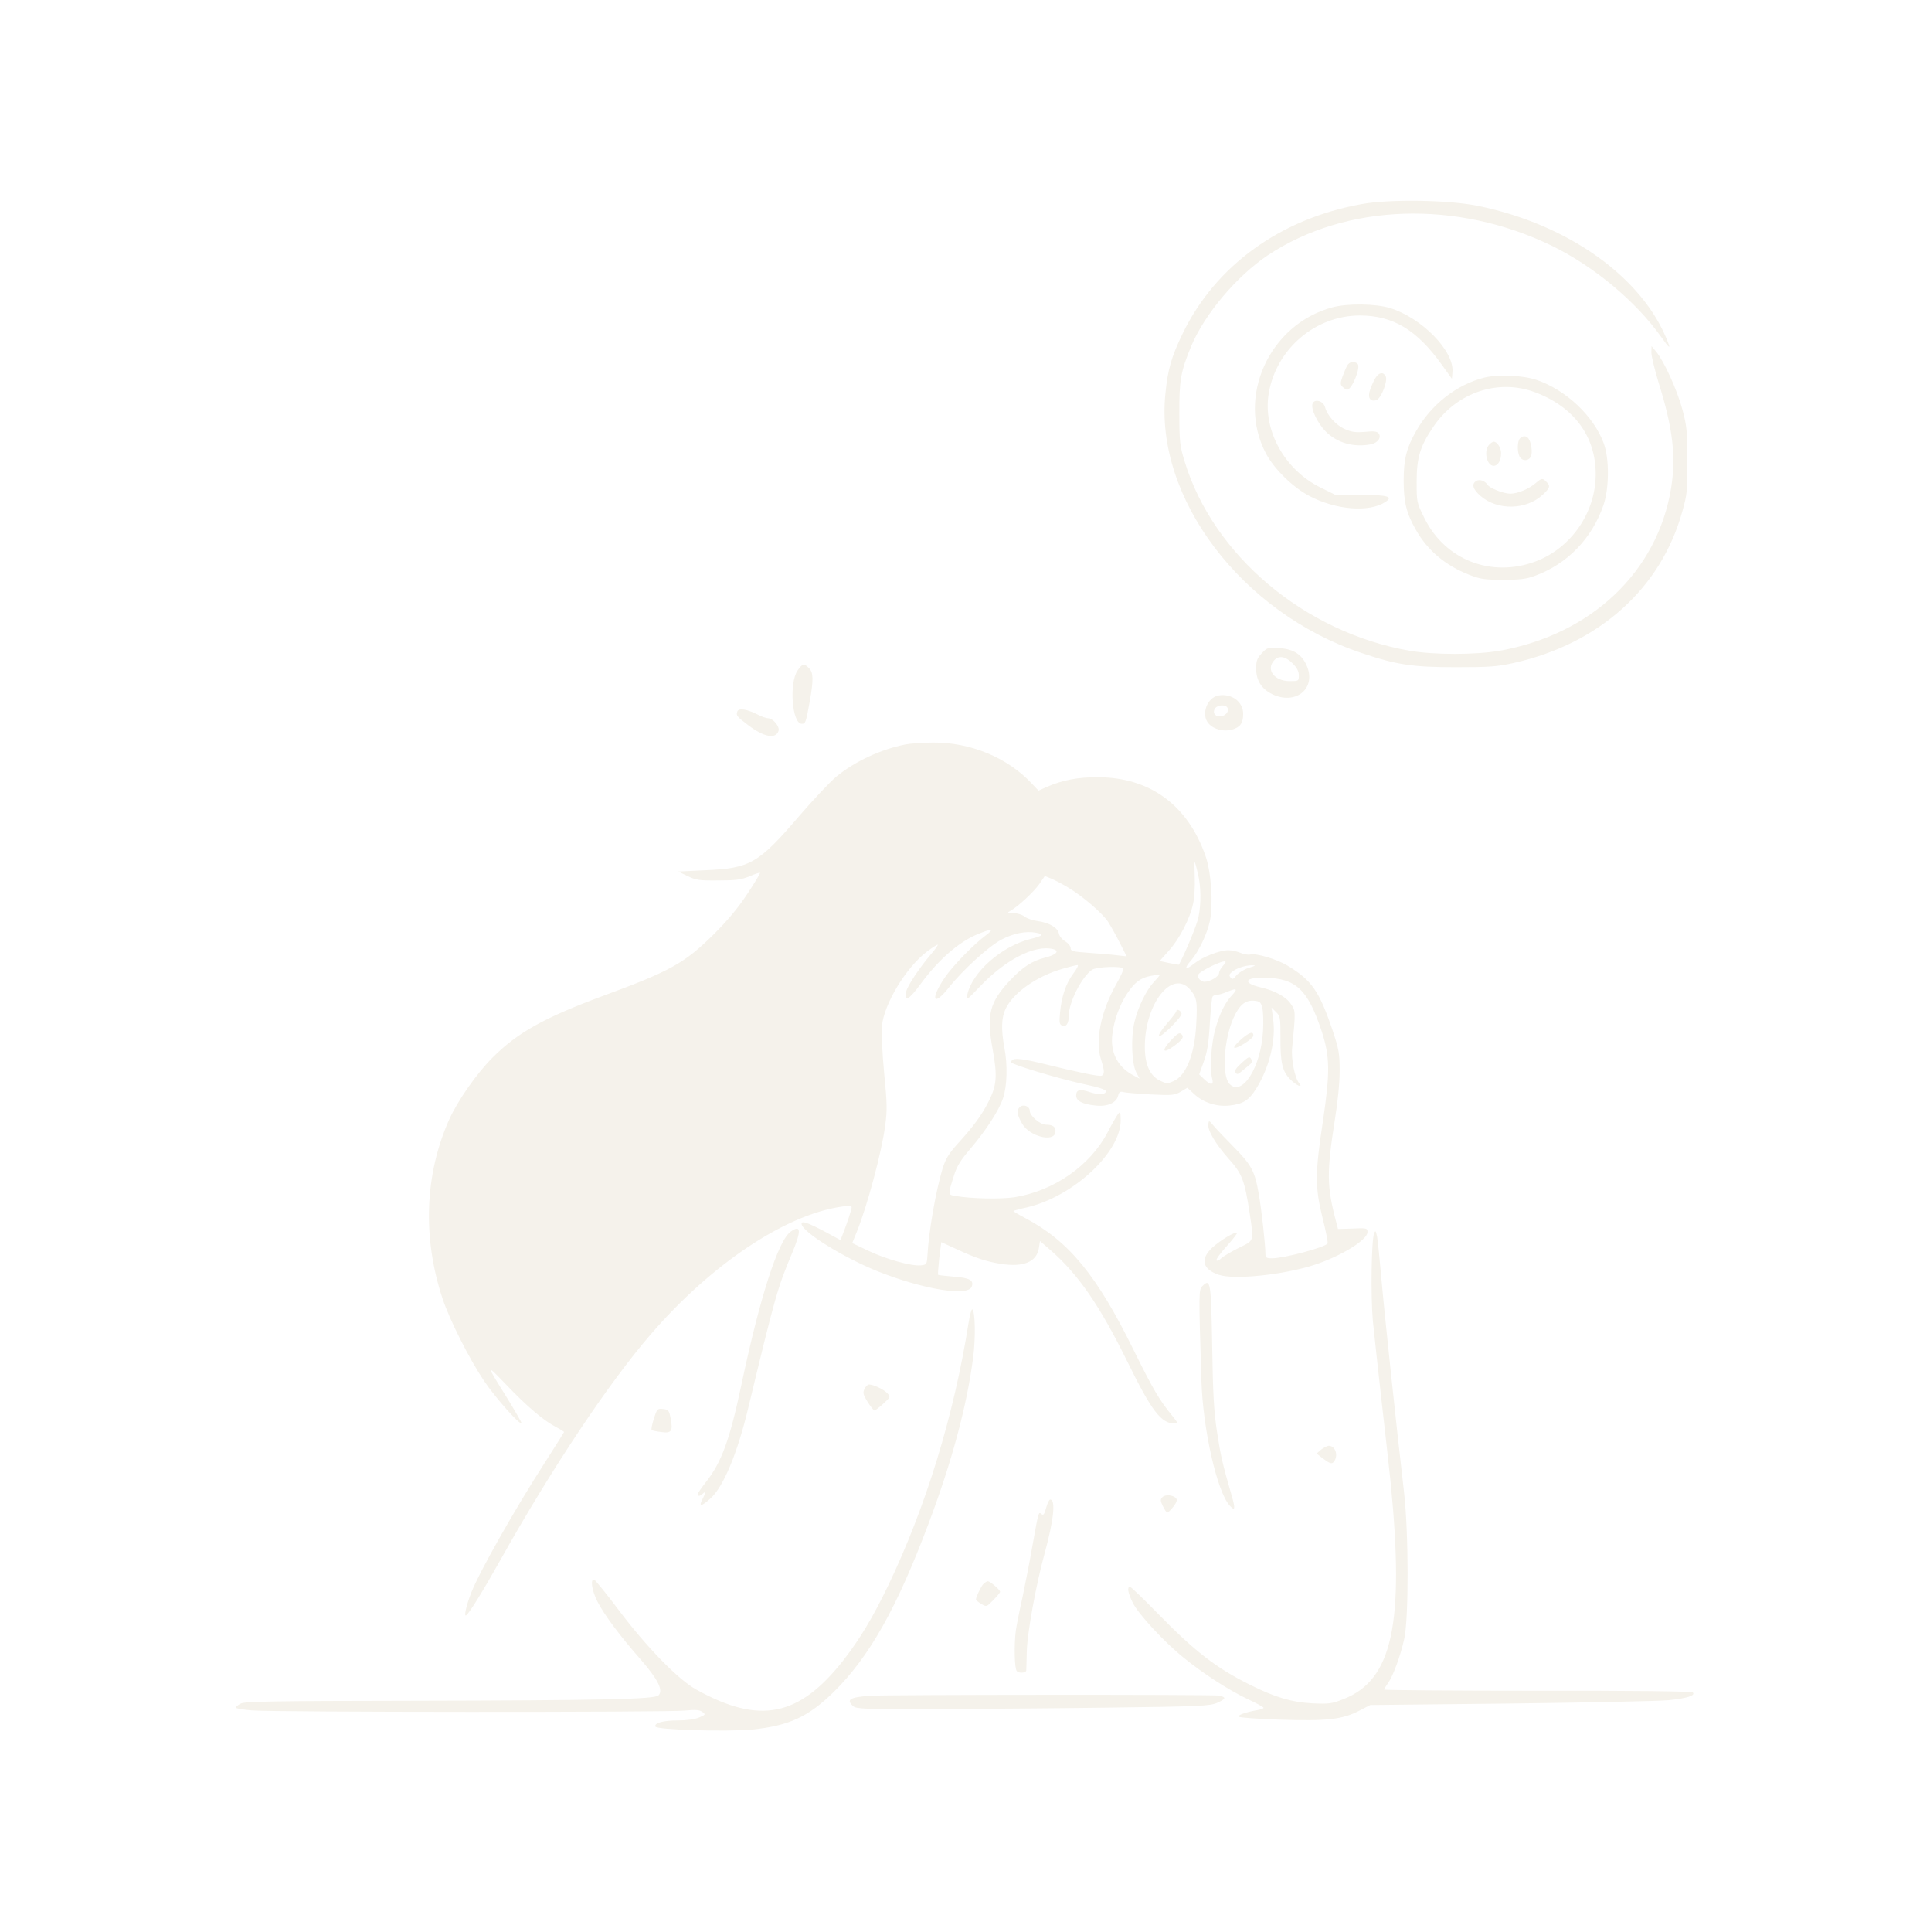
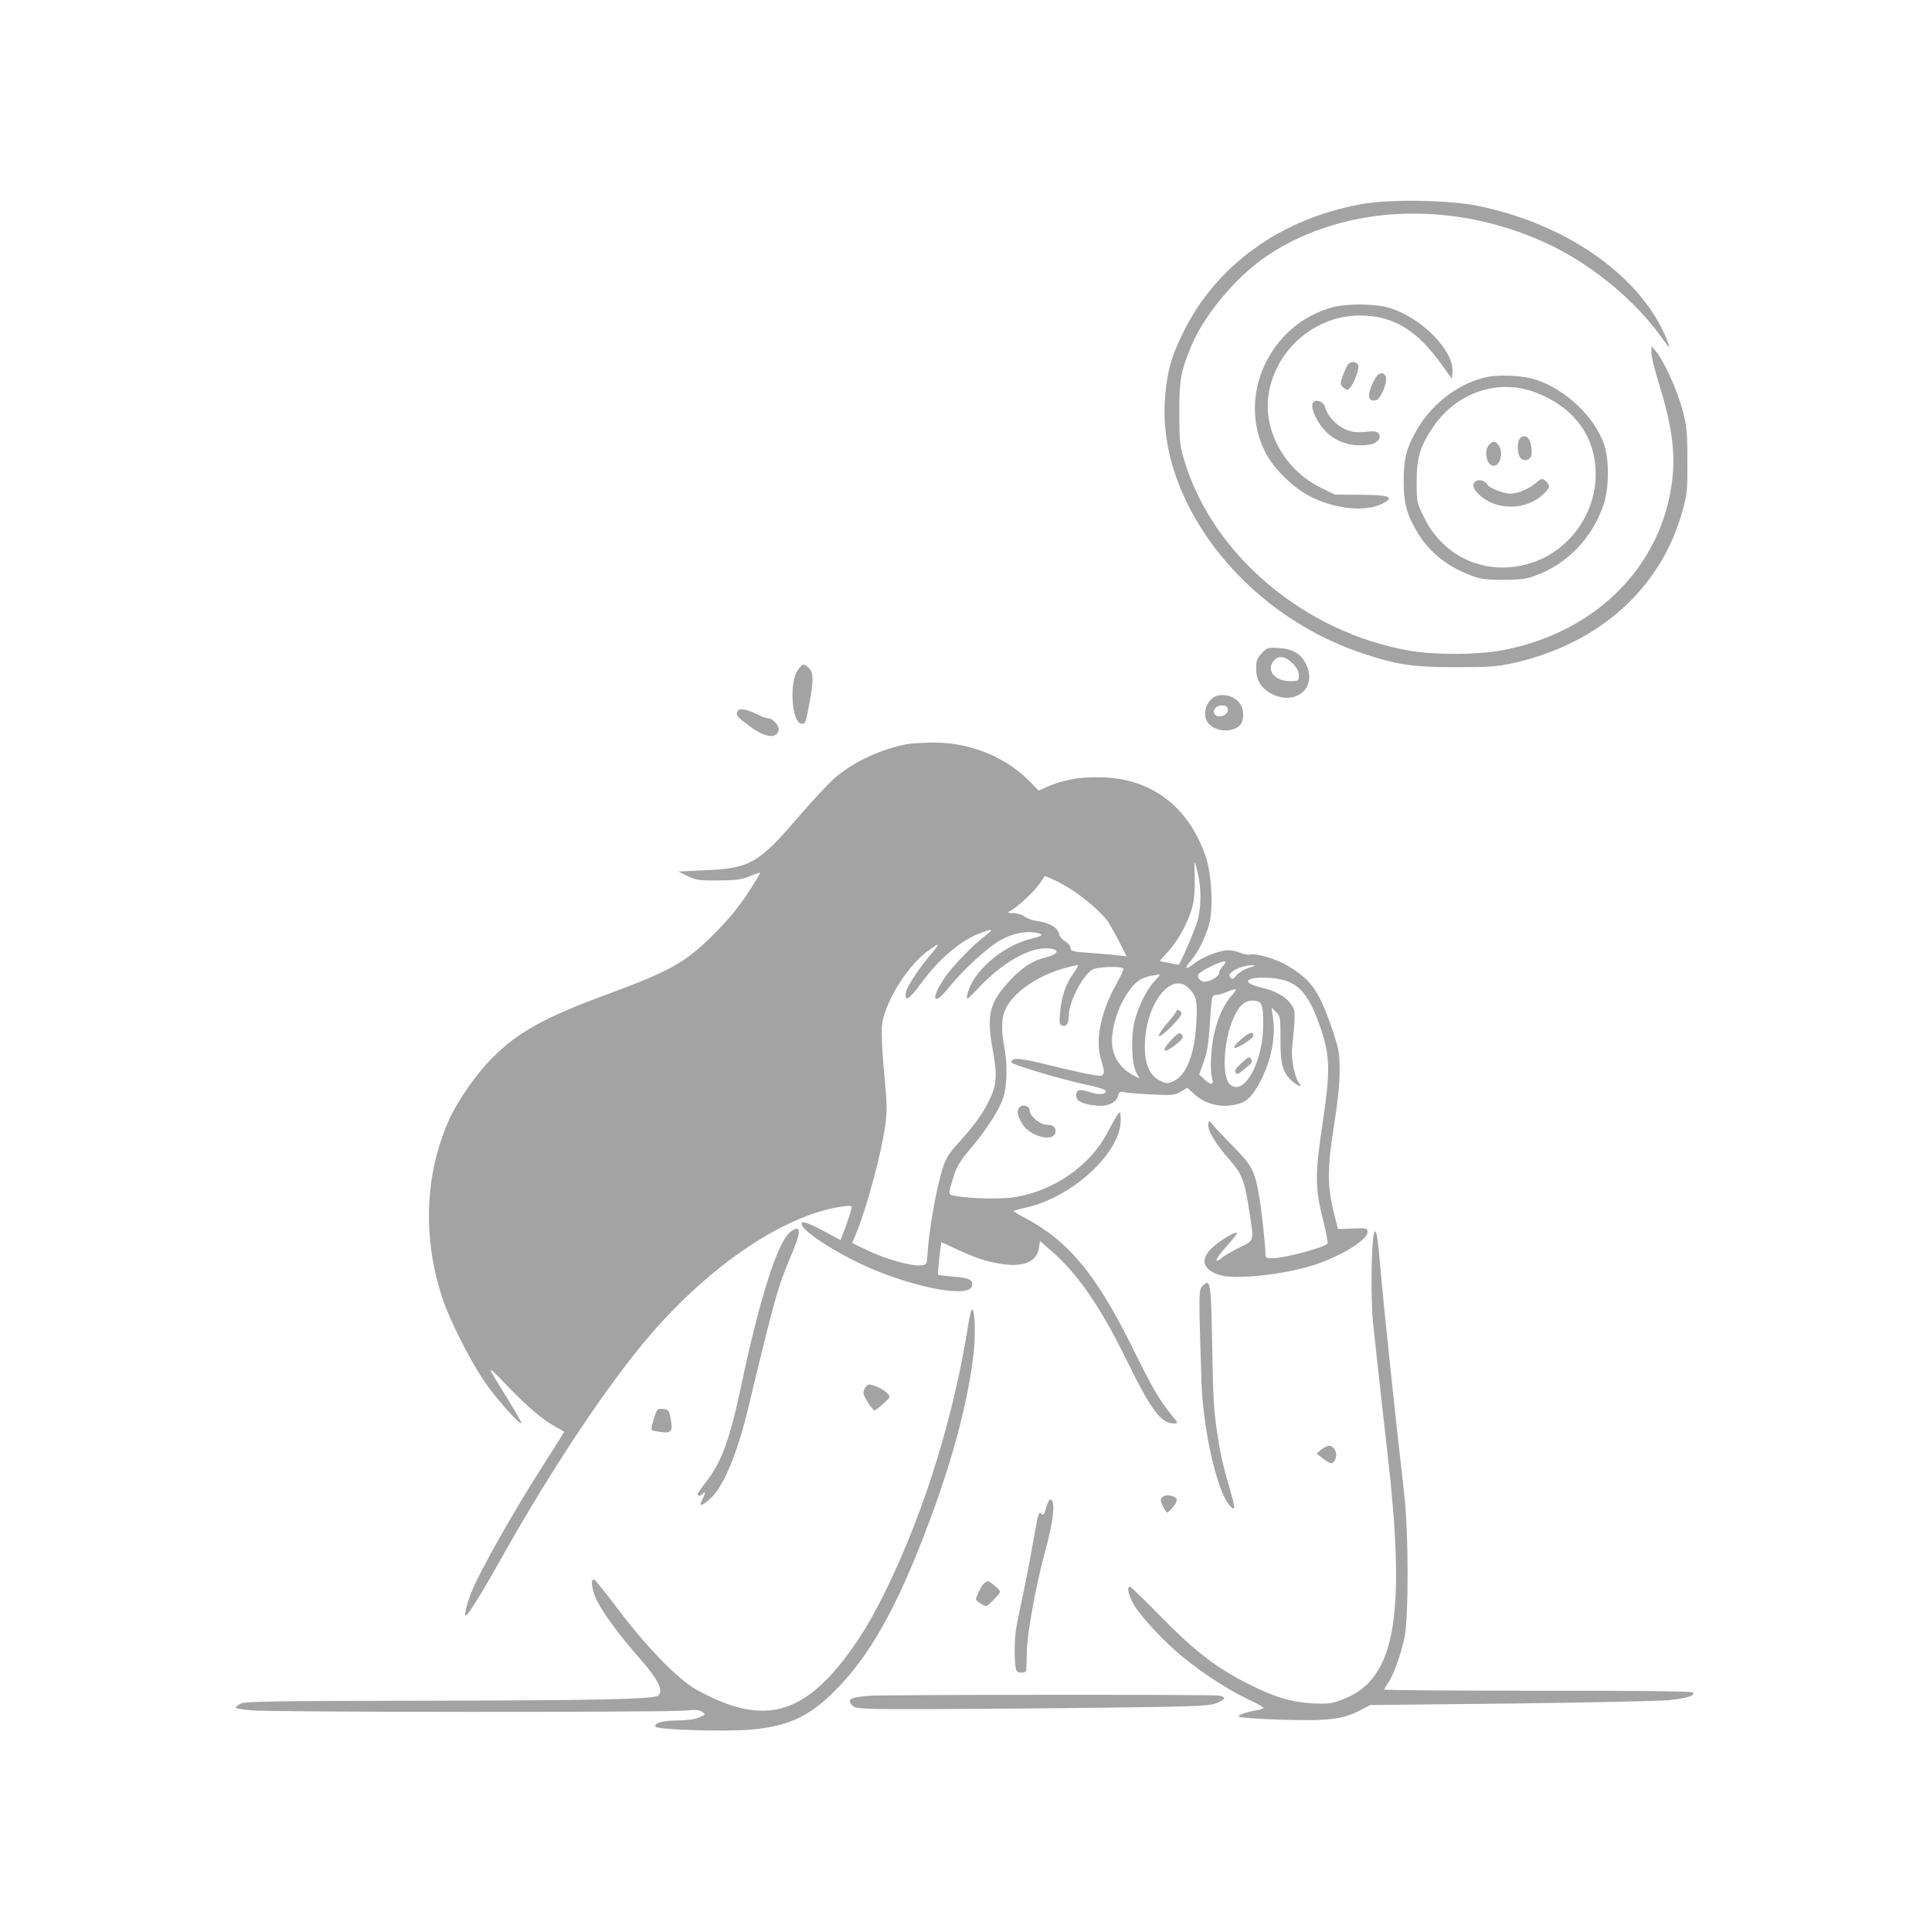
<svg xmlns="http://www.w3.org/2000/svg" version="1.0" width="1040pt" height="1041pt" viewBox="0 0 1040 1041" preserveAspectRatio="xMidYMid meet">
-   <g transform="translate(0,1041) scale(0.1,-0.1)" fill="#F5F2EB" stroke="none">
+   <g transform="translate(0,1041) scale(0.1,-0.1)" fill="#a3a3a3" stroke="none">
    <path d="M7337 9310 c-437 -79 -785 -331 -962 -695 -62 -128 -81 -194 -94 -325 -59 -561 410 -1182 1056 -1398 188 -64 277 -77 508 -77 184 0 223 3 314 23 461 104 793 402 908 817 26 92 28 113 27 275 0 157 -3 185 -27 274 -28 105 -99 260 -141 311 l-25 30 -1 -35 c0 -20 18 -92 39 -162 77 -245 95 -400 67 -570 -74 -449 -430 -786 -922 -874 -133 -23 -355 -23 -489 0 -565 100 -1057 514 -1211 1021 -25 82 -28 105 -28 255 -1 180 7 227 64 365 72 172 245 377 412 489 423 281 1021 300 1533 51 226 -111 450 -297 589 -492 42 -59 50 -65 36 -29 -132 348 -535 637 -1026 737 -159 32 -475 37 -627 9z" />
    <path d="M7181 8754 c-340 -91 -519 -484 -358 -788 44 -83 145 -182 233 -228 144 -76 323 -90 410 -33 45 29 15 38 -134 39 l-138 1 -77 38 c-195 96 -313 311 -279 509 41 239 252 418 491 418 179 0 308 -78 442 -266 l54 -75 3 36 c10 113 -165 292 -336 345 -77 24 -229 26 -311 4z" />
    <path d="M7260 8439 c-6 -11 -17 -38 -25 -59 -12 -35 -12 -42 1 -55 9 -8 20 -15 24 -15 26 0 75 121 57 139 -17 17 -45 13 -57 -10z" />
    <path d="M7414 8375 c-9 -14 -22 -42 -29 -63 -16 -43 -2 -69 33 -58 26 9 63 104 50 129 -13 24 -35 21 -54 -8z" />
    <path d="M7998 8375 c-149 -38 -286 -146 -366 -288 -52 -91 -67 -152 -67 -267 0 -115 15 -176 66 -265 62 -110 159 -192 287 -242 59 -23 82 -27 182 -27 93 0 126 4 174 22 174 64 306 201 368 381 31 91 32 250 1 333 -54 146 -203 287 -362 341 -74 25 -208 31 -283 12z m276 -79 c209 -79 326 -237 326 -441 0 -206 -132 -398 -324 -470 -238 -89 -487 7 -599 233 -42 85 -42 86 -42 196 0 131 19 193 91 298 125 184 349 259 548 184z" />
    <path d="M8192 8048 c-15 -15 -16 -72 -2 -99 14 -24 46 -25 60 0 11 21 3 78 -13 99 -12 15 -30 15 -45 0z" />
    <path d="M8026 8014 c-31 -31 -14 -114 24 -114 23 0 40 28 40 69 0 28 -21 61 -40 61 -5 0 -16 -7 -24 -16z" />
    <path d="M7957 7819 c-28 -16 -20 -45 23 -82 92 -79 247 -75 335 8 39 36 42 47 19 69 -20 21 -26 20 -55 -5 -36 -32 -99 -59 -139 -59 -37 0 -113 30 -124 49 -13 20 -41 30 -59 20z" />
    <path d="M7074 8235 c-11 -27 27 -106 71 -150 62 -62 151 -87 244 -69 37 8 58 38 41 59 -9 11 -27 13 -74 8 -50 -4 -72 -1 -108 15 -48 21 -95 73 -107 119 -9 33 -57 46 -67 18z" />
    <path d="M6800 6890 c-25 -27 -30 -40 -30 -83 0 -63 29 -109 86 -137 123 -60 235 25 190 145 -26 67 -72 98 -152 103 -61 4 -65 3 -94 -28z m166 -54 c24 -24 34 -43 34 -65 0 -30 -1 -31 -49 -31 -83 0 -130 62 -84 112 25 28 61 22 99 -16z" />
    <path d="M4299 6798 c-47 -66 -31 -288 22 -288 20 0 22 4 43 120 21 118 20 156 -4 180 -27 27 -35 25 -61 -12z" />
    <path d="M6569 6663 c-64 -10 -98 -104 -55 -152 29 -32 82 -45 127 -32 44 13 59 35 59 85 0 64 -61 110 -131 99z m47 -68 c9 -21 -14 -45 -43 -45 -28 0 -40 24 -23 45 16 19 59 19 66 0z" />
    <path d="M3974 6577 c-8 -22 -3 -28 58 -74 85 -65 149 -77 164 -31 7 24 -30 68 -57 68 -10 0 -35 9 -56 20 -57 29 -101 36 -109 17z" />
    <path d="M4881 6399 c-133 -26 -273 -91 -373 -173 -35 -29 -125 -125 -200 -212 -220 -257 -265 -283 -508 -293 l-145 -7 50 -24 c45 -22 62 -25 165 -24 96 0 124 4 169 22 29 13 55 21 57 19 2 -2 -28 -53 -68 -113 -50 -76 -105 -142 -182 -219 -157 -155 -232 -197 -596 -331 -318 -118 -460 -197 -596 -333 -85 -85 -187 -231 -233 -333 -132 -295 -145 -636 -36 -965 38 -115 144 -325 224 -444 61 -91 201 -248 201 -225 0 4 -35 65 -78 135 -115 184 -115 186 -3 69 111 -116 201 -193 269 -228 23 -12 42 -24 42 -26 0 -1 -44 -72 -98 -156 -169 -262 -357 -595 -402 -709 -26 -66 -41 -131 -28 -123 16 10 90 129 188 304 274 489 582 950 807 1210 325 377 722 643 1026 688 42 7 57 6 57 -3 0 -11 -25 -88 -49 -148 l-11 -29 -83 45 c-93 49 -127 61 -127 43 0 -42 227 -183 410 -256 247 -98 486 -137 507 -83 13 34 -11 48 -96 54 -45 4 -83 8 -85 10 -2 2 1 43 6 90 l11 86 81 -37 c103 -48 159 -67 240 -80 122 -19 193 10 205 85 l6 38 59 -51 c148 -130 262 -295 411 -597 132 -269 183 -335 255 -335 20 0 19 3 -12 41 -71 87 -103 142 -208 354 -198 403 -349 587 -583 711 -38 20 -67 37 -65 39 2 2 34 11 71 19 251 58 508 297 507 471 -1 47 -2 49 -16 30 -8 -11 -33 -54 -55 -97 -94 -179 -289 -315 -502 -349 -75 -11 -232 -8 -318 7 -41 7 -41 5 -7 112 15 48 36 82 86 140 86 101 156 209 178 275 22 65 25 180 7 272 -18 99 -16 162 7 210 42 87 169 176 307 215 37 11 74 20 80 20 7 0 -3 -20 -22 -45 -40 -53 -64 -124 -72 -212 -5 -53 -3 -64 12 -69 21 -9 35 11 35 52 0 74 71 212 126 249 25 16 159 21 168 6 3 -4 -14 -42 -38 -84 -83 -147 -115 -305 -82 -406 19 -60 20 -80 3 -87 -14 -5 -118 16 -325 67 -120 29 -162 31 -162 5 0 -11 252 -87 385 -116 90 -19 125 -31 125 -40 0 -18 -39 -20 -85 -5 -55 19 -75 14 -75 -18 0 -29 34 -47 106 -54 62 -7 111 15 120 53 5 20 11 24 28 20 11 -4 78 -9 148 -13 117 -6 129 -4 162 15 l35 21 37 -34 c49 -46 121 -69 189 -62 75 8 106 28 147 94 71 116 106 262 89 376 l-8 58 24 -24 c23 -22 24 -30 24 -137 -1 -137 10 -183 54 -227 32 -32 70 -48 47 -20 -24 29 -44 130 -38 191 19 196 19 199 -6 235 -26 40 -86 73 -164 91 -101 24 -86 55 25 52 166 -4 229 -64 303 -285 46 -139 47 -224 8 -487 -43 -281 -43 -358 -2 -523 18 -71 30 -133 27 -137 -13 -21 -234 -80 -300 -80 -30 0 -35 4 -35 23 0 48 -21 241 -36 324 -21 122 -39 156 -135 253 -46 47 -96 99 -109 115 -24 29 -25 29 -28 8 -5 -33 40 -108 111 -188 71 -79 85 -115 112 -292 23 -155 26 -145 -57 -186 -40 -20 -83 -45 -95 -56 -12 -12 -24 -17 -27 -12 -3 5 21 39 55 76 33 37 58 69 56 72 -9 9 -89 -39 -133 -79 -67 -62 -54 -117 35 -147 84 -28 350 0 516 54 143 47 285 134 285 176 0 22 -3 23 -92 19 l-67 -2 -10 39 c-51 191 -51 268 -7 548 16 99 26 200 26 265 0 95 -4 116 -39 221 -71 209 -112 268 -242 346 -58 35 -169 68 -201 60 -10 -3 -35 1 -53 9 -19 8 -48 14 -65 14 -46 0 -139 -36 -183 -71 -49 -40 -59 -30 -17 17 41 48 86 142 101 213 18 89 7 262 -24 349 -95 273 -299 423 -577 424 -110 1 -193 -15 -278 -52 l-45 -20 -36 38 c-132 141 -332 223 -535 221 -56 -1 -121 -5 -145 -10z m1575 -696 c17 -70 18 -163 3 -235 -8 -40 -66 -181 -105 -256 0 -1 -24 3 -53 9 l-51 11 49 55 c58 64 114 173 131 253 7 31 11 95 9 142 -2 48 -2 85 0 83 2 -2 10 -30 17 -62z m-698 -76 c77 -46 183 -137 214 -184 14 -22 43 -73 63 -113 l37 -73 -54 6 c-29 4 -97 9 -150 13 -87 6 -98 9 -98 26 0 10 -13 26 -29 36 -16 9 -32 28 -34 42 -7 32 -52 58 -114 67 -26 3 -59 14 -72 25 -13 10 -40 18 -60 18 -32 1 -34 2 -16 12 42 23 126 102 156 144 l30 44 37 -15 c20 -9 61 -30 90 -48z m-444 -256 c-66 -49 -179 -165 -222 -228 -80 -118 -63 -161 21 -55 77 97 217 224 284 259 64 34 133 48 188 37 44 -8 36 -17 -30 -33 -157 -39 -317 -180 -342 -302 -6 -31 -3 -29 63 40 140 149 300 232 400 207 37 -10 16 -31 -44 -46 -69 -17 -121 -51 -189 -123 -111 -119 -127 -185 -93 -372 26 -142 22 -194 -22 -280 -35 -71 -82 -135 -166 -227 -49 -54 -65 -81 -82 -134 -36 -120 -75 -338 -82 -474 -3 -43 -5 -45 -36 -48 -50 -5 -187 33 -283 79 l-86 41 24 59 c57 140 136 435 154 577 11 80 10 119 -6 281 -10 104 -15 217 -12 252 11 119 129 315 242 401 28 21 54 38 58 38 5 0 -11 -23 -35 -51 -64 -75 -126 -169 -134 -201 -13 -61 15 -46 79 42 95 129 205 225 305 266 77 32 93 30 46 -5z m1278 -164 c-12 -13 -22 -31 -22 -40 0 -18 -48 -47 -79 -47 -11 0 -25 9 -31 19 -8 16 -5 23 23 40 42 26 98 50 116 51 10 0 8 -7 -7 -23z m138 -12 c-25 -8 -54 -26 -66 -40 -17 -22 -23 -24 -32 -12 -9 11 -8 17 6 29 23 20 70 36 107 37 26 0 24 -2 -15 -14z m-480 -39 c0 -2 -14 -19 -31 -37 -42 -45 -86 -136 -105 -216 -20 -85 -15 -223 10 -272 l18 -33 -43 23 c-78 45 -116 122 -104 216 9 76 39 159 80 220 40 60 71 83 123 94 51 9 52 10 52 5z m163 -77 c37 -42 41 -64 34 -188 -8 -161 -55 -279 -124 -307 -31 -14 -38 -13 -71 3 -55 27 -82 87 -82 183 0 232 147 419 243 309z m247 -4 c0 -3 -9 -16 -21 -28 -37 -40 -67 -101 -89 -181 -23 -82 -31 -218 -17 -268 10 -36 -8 -37 -44 -2 l-26 25 24 67 c19 52 27 98 33 204 5 76 11 142 15 148 3 5 14 10 24 10 10 0 34 7 52 15 37 15 49 18 49 10z m143 -95 c5 -19 7 -75 4 -125 -11 -195 -112 -355 -180 -286 -43 43 -32 237 20 354 32 72 64 99 112 95 30 -3 36 -7 44 -38z" />
    <path d="M6340 4962 c0 -5 -23 -35 -50 -66 -28 -32 -47 -62 -44 -68 8 -13 125 103 122 121 -3 16 -28 28 -28 13z" />
    <path d="M6311 4805 c-52 -56 -45 -75 12 -34 51 37 61 53 43 68 -10 9 -22 1 -55 -34z" />
    <path d="M6690 4811 c-25 -22 -42 -42 -38 -46 10 -10 103 49 103 65 0 25 -20 19 -65 -19z" />
    <path d="M6692 4683 c-30 -27 -40 -42 -33 -52 7 -11 12 -10 27 2 11 9 30 24 43 35 18 14 22 23 14 36 -8 15 -14 13 -51 -21z" />
    <path d="M5495 4444 c-17 -18 -14 -40 14 -89 39 -68 171 -102 179 -46 4 28 -12 41 -51 41 -31 0 -87 48 -87 74 0 26 -36 39 -55 20z" />
    <path d="M4262 3774 c-68 -47 -166 -351 -267 -829 -62 -293 -106 -413 -189 -519 -25 -32 -46 -62 -46 -67 0 -13 14 -11 28 3 16 16 15 3 -3 -32 -21 -40 -4 -38 45 7 69 62 145 244 203 488 144 598 158 648 234 828 53 125 51 161 -5 121z" />
    <path d="M7406 3765 c-15 -34 -19 -339 -7 -473 7 -70 28 -260 46 -422 19 -162 41 -365 50 -450 75 -762 9 -1062 -254 -1165 -63 -25 -78 -27 -168 -23 -111 6 -203 33 -338 101 -181 90 -297 180 -498 386 -75 77 -142 141 -147 141 -17 0 -11 -34 15 -86 30 -61 170 -212 273 -295 108 -88 242 -174 344 -223 48 -22 88 -44 88 -48 0 -4 -17 -10 -37 -13 -62 -11 -105 -27 -96 -35 4 -5 105 -12 223 -16 252 -8 334 1 425 48 l60 31 755 8 c415 5 799 13 852 18 99 10 148 25 131 42 -6 6 -332 10 -836 9 -455 0 -827 3 -827 6 0 3 9 19 20 34 28 39 68 148 88 239 25 110 24 575 -1 791 -41 352 -107 977 -122 1150 -9 102 -19 203 -23 225 -7 34 -9 37 -16 20z" />
    <path d="M6481 3481 c-21 -21 -21 -29 -6 -511 8 -261 84 -597 152 -672 29 -32 32 -19 12 50 -51 177 -60 216 -80 347 -17 112 -22 204 -26 462 -6 345 -9 367 -52 324z" />
    <path d="M5220 3282 c-78 -497 -231 -994 -434 -1417 -83 -172 -151 -285 -240 -400 -240 -306 -452 -348 -793 -159 -97 53 -270 231 -418 428 -66 88 -126 161 -132 164 -23 7 -14 -56 16 -116 36 -71 123 -188 235 -315 92 -106 122 -165 95 -192 -21 -21 -300 -27 -1339 -29 -736 -1 -890 -4 -912 -15 -16 -8 -28 -18 -28 -22 0 -4 39 -11 88 -15 116 -10 2236 -11 2332 -1 60 6 80 4 95 -7 19 -14 18 -15 -17 -30 -23 -10 -67 -16 -112 -16 -81 0 -130 -13 -124 -33 7 -18 381 -29 523 -16 197 20 303 69 440 204 191 189 338 450 508 902 126 333 207 634 241 893 15 110 12 255 -4 265 -4 3 -13 -30 -20 -73z" />
    <path d="M4659 2926 c-10 -21 -7 -31 17 -70 16 -25 32 -45 36 -46 5 0 26 16 48 36 39 36 40 37 23 56 -18 21 -76 48 -99 48 -8 0 -19 -11 -25 -24z" />
    <path d="M3524 2766 c-10 -31 -15 -58 -12 -61 2 -3 26 -8 51 -11 56 -8 65 4 51 75 -8 42 -12 46 -41 49 -30 3 -32 1 -49 -52z" />
    <path d="M7120 2599 l-24 -21 24 -19 c44 -34 57 -40 68 -26 27 32 10 87 -27 87 -9 -1 -27 -10 -41 -21z" />
    <path d="M6265 2343 c-12 -12 -12 -19 2 -48 9 -19 20 -35 24 -35 4 0 19 14 33 32 17 22 22 36 15 44 -15 19 -59 23 -74 7z" />
    <path d="M5638 2285 c-9 -34 -15 -42 -25 -33 -16 13 -15 17 -48 -167 -14 -82 -39 -208 -54 -280 -16 -71 -32 -152 -36 -179 -10 -75 -8 -206 5 -220 10 -13 49 -11 51 3 0 3 2 51 3 106 3 99 49 354 96 525 49 180 61 290 30 290 -6 0 -15 -20 -22 -45z" />
    <path d="M5298 1873 c-14 -18 -38 -68 -38 -81 0 -4 13 -15 28 -24 29 -17 29 -17 65 20 21 21 37 41 37 45 0 11 -53 56 -66 57 -6 0 -17 -8 -26 -17z" />
    <path d="M4690 1273 c-111 -8 -131 -21 -92 -56 17 -15 60 -17 428 -16 225 1 652 4 949 8 488 6 544 9 583 25 50 22 53 31 11 40 -31 6 -1793 5 -1879 -1z" />
  </g>
</svg>
